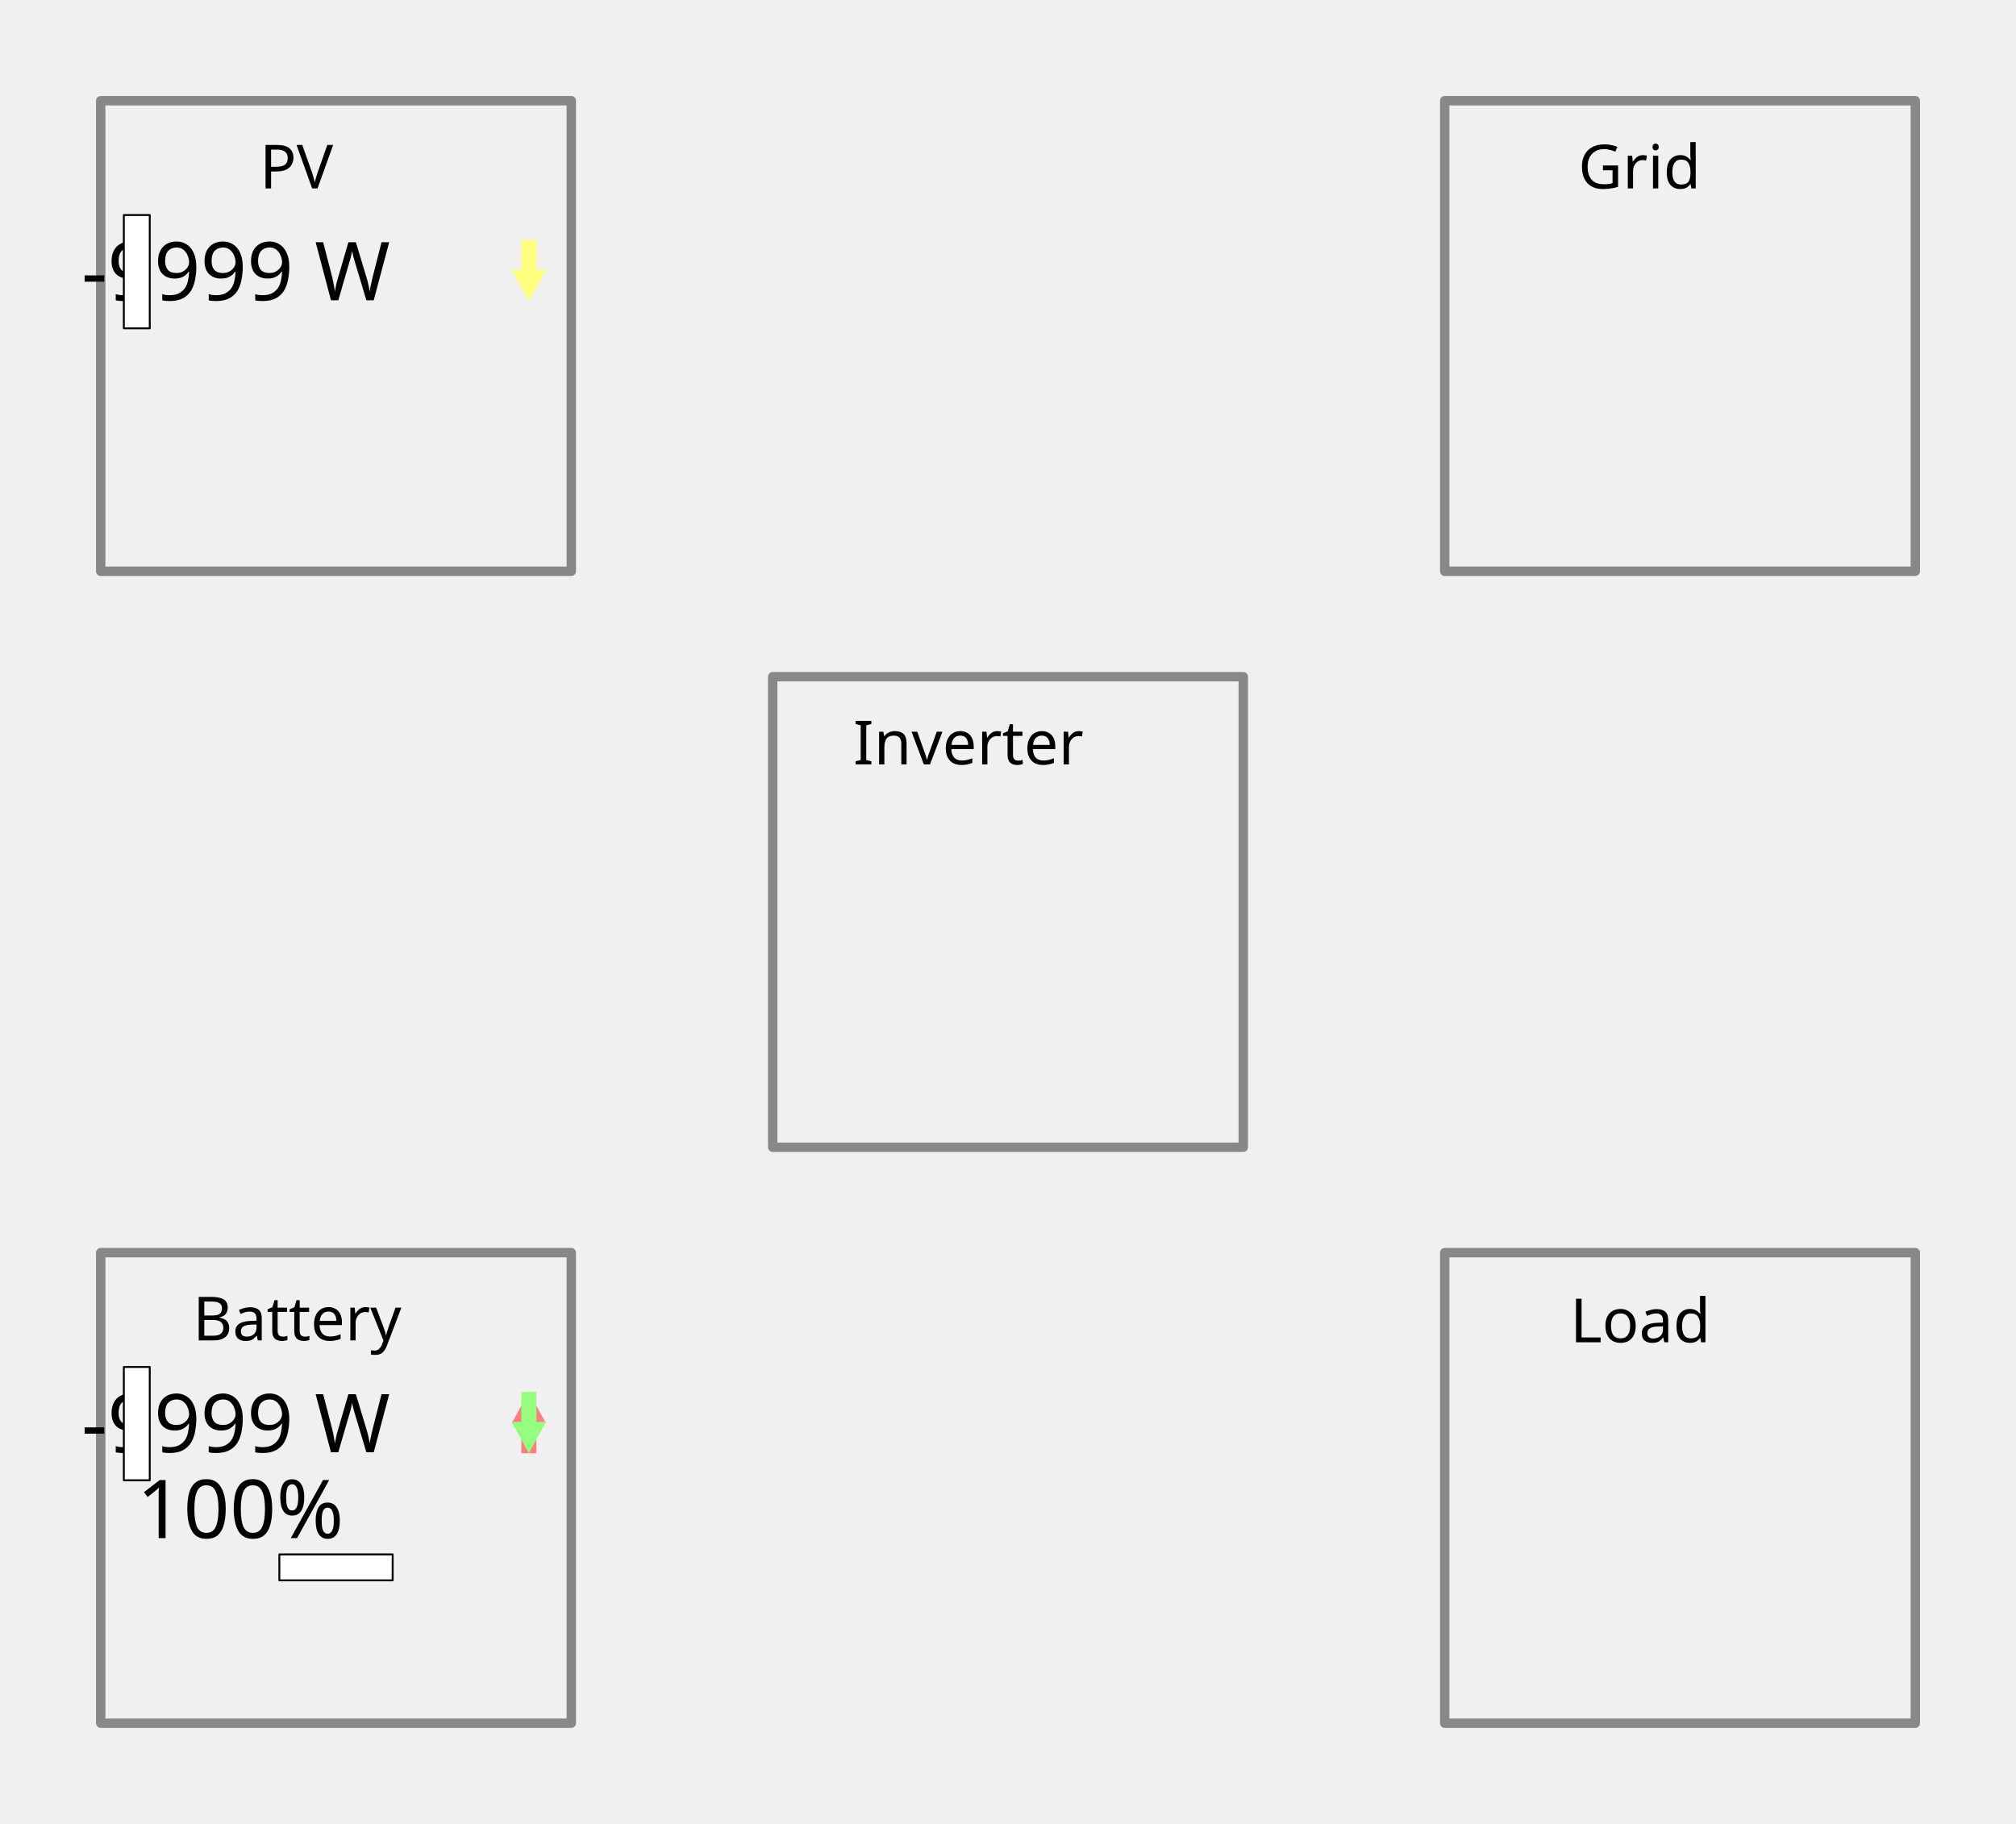
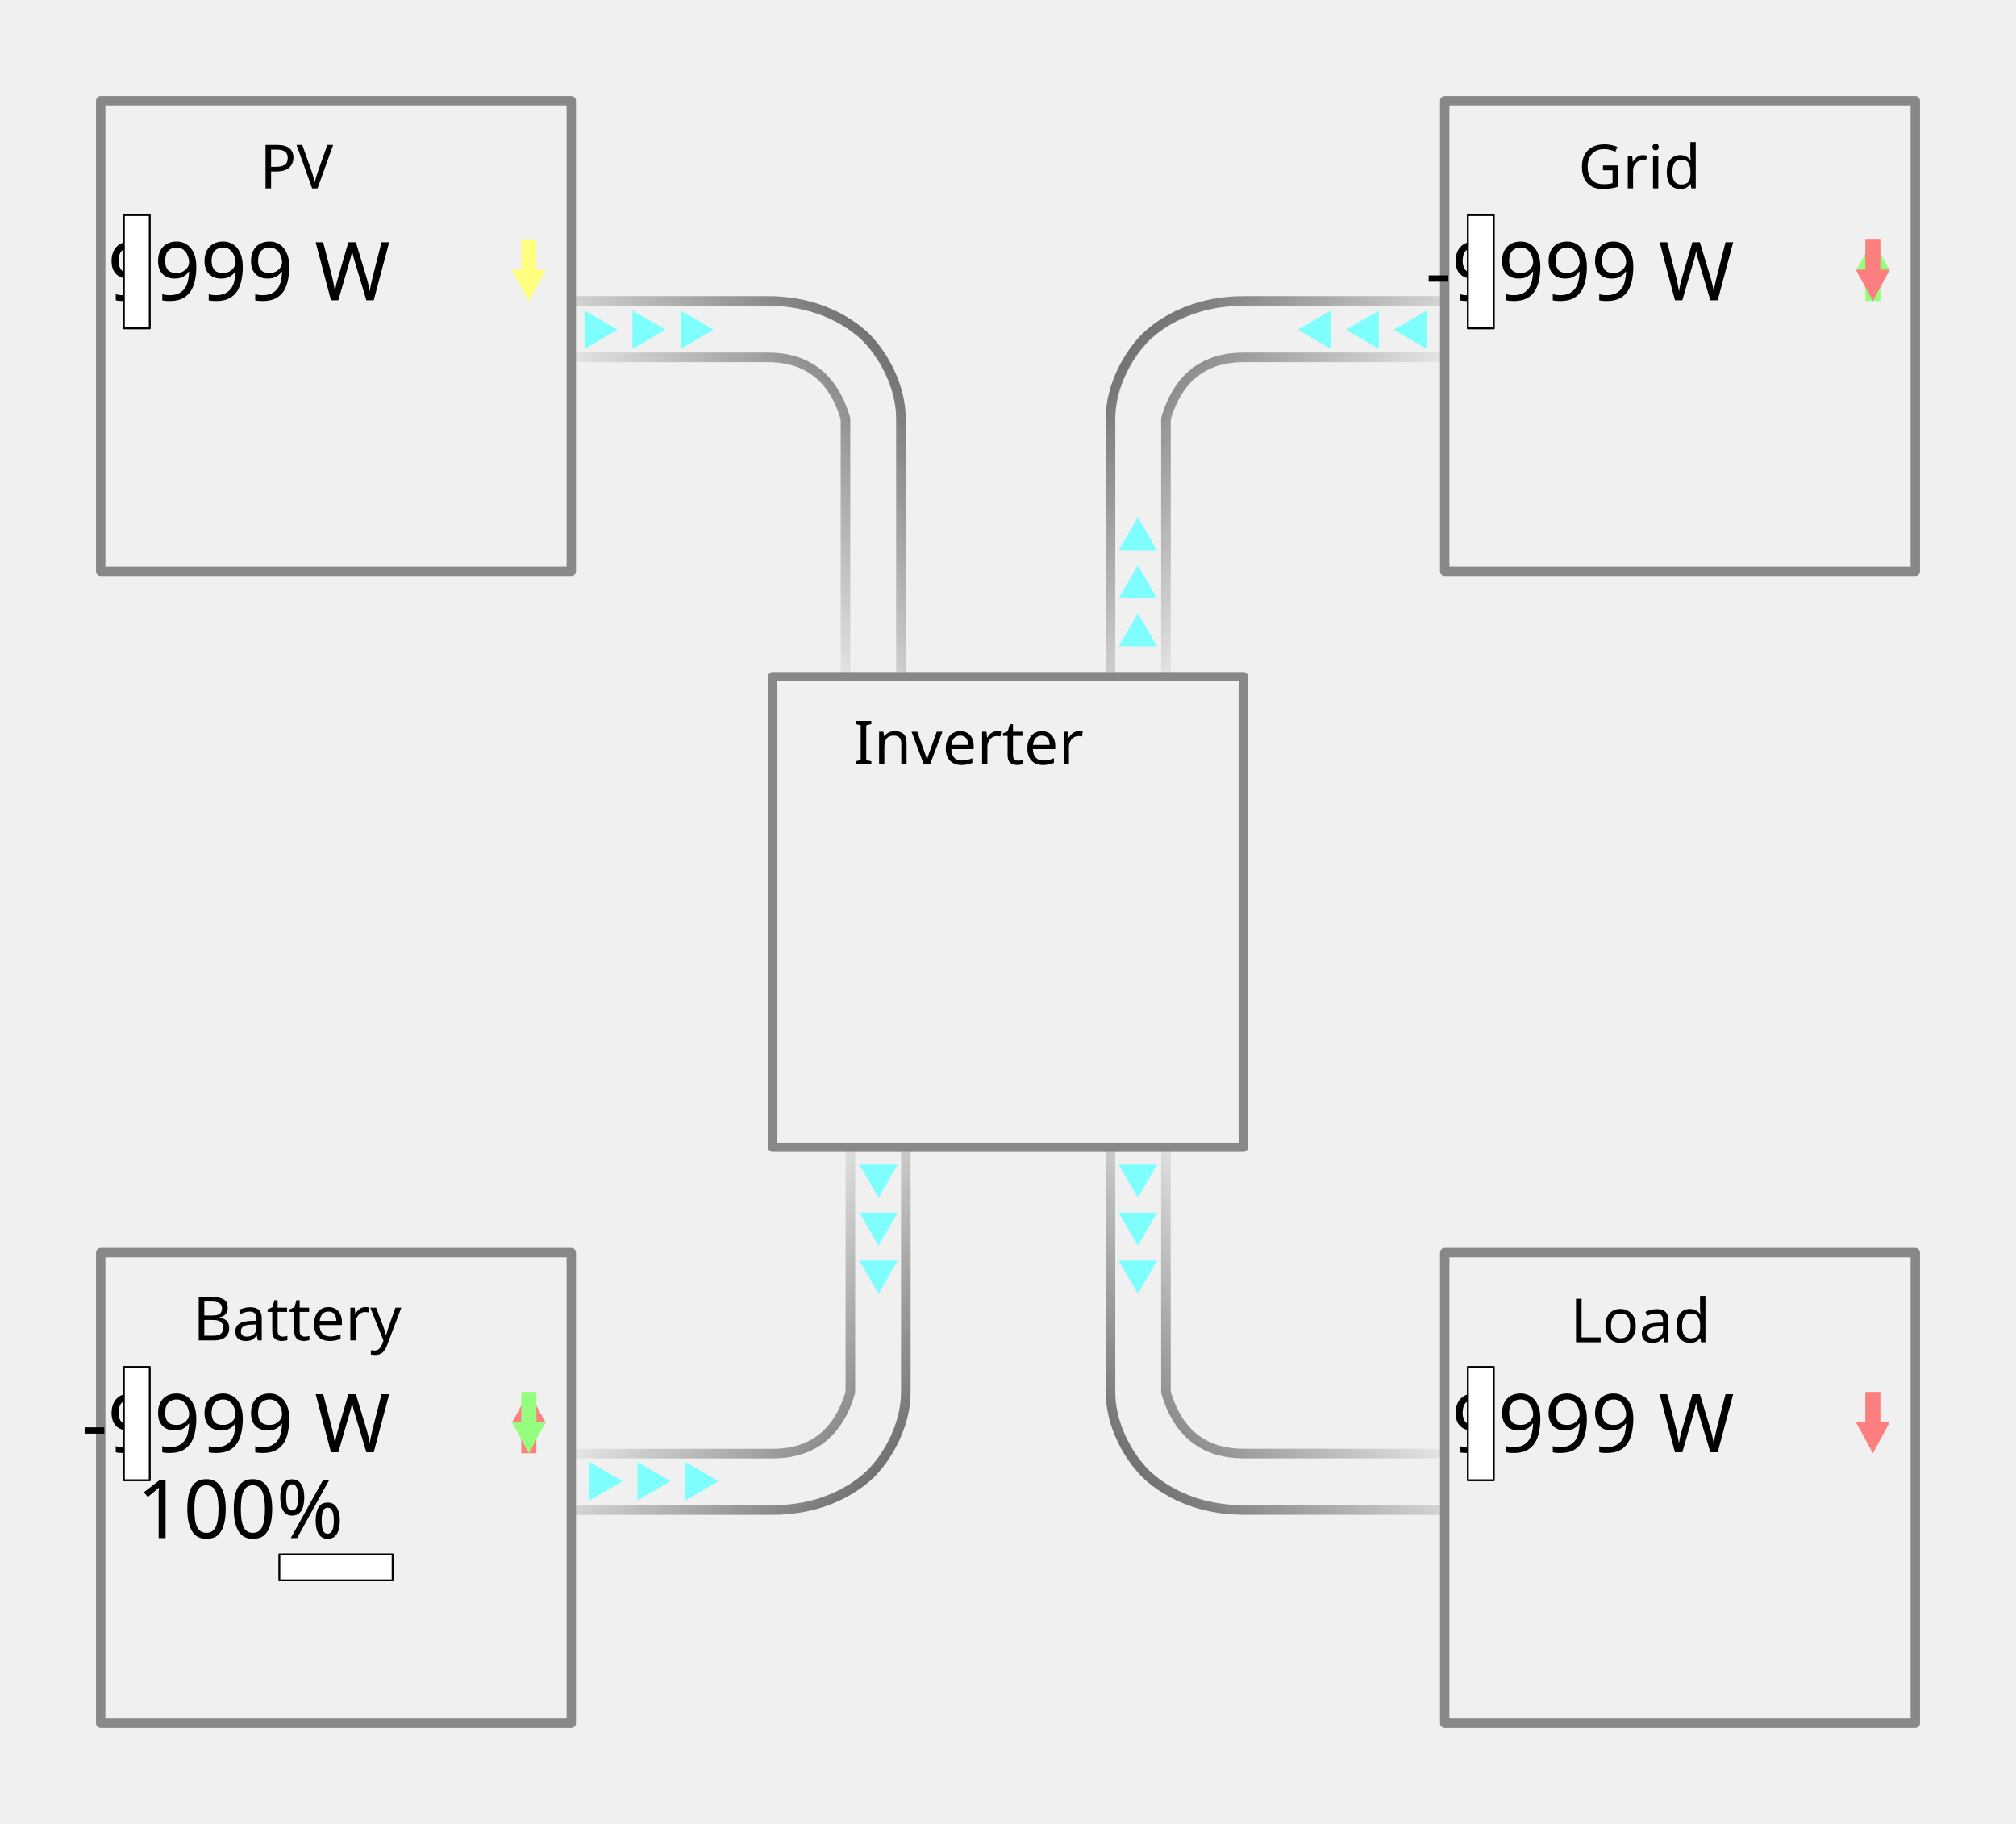
- <svg xmlns="http://www.w3.org/2000/svg" width="210mm" height="190mm" viewBox="0 0 210 190" version="1.1" id="svg5">
+ <svg xmlns="http://www.w3.org/2000/svg" xmlns:xlink="http://www.w3.org/1999/xlink" id="svg5" version="1.1" viewBox="0 0 210 190" height="190mm" width="210mm">
  <defs id="defs2">
+     <linearGradient id="linearGradient16789">
+       <stop style="stop-color:#000000;stop-opacity:1;" offset="0" id="stop16785" />
+       <stop style="stop-color:#000000;stop-opacity:0;" offset="1" id="stop16787" />
+     </linearGradient>
+     <linearGradient id="linearGradient16519">
+       <stop style="stop-color:#888888;stop-opacity:1;" offset="0" id="stop16517" />
+     </linearGradient>
    <marker style="overflow:visible;" id="Arrow1Send" refX="0.0" refY="0.0" orient="auto">
      <path transform="scale(0.2) rotate(180) translate(6,0)" style="fill-rule:evenodd;fill:context-stroke;stroke:context-stroke;stroke-width:1.0pt;" d="M 0.0,0.0 L 5.0,-5.0 L -12.5,0.0 L 5.0,5.0 L 0.0,0.0 z " id="path21882" />
    </marker>
    <marker style="overflow:visible;" id="Arrow2Mend" refX="0.0" refY="0.0" orient="auto">
      <path transform="scale(0.6) rotate(180) translate(0,0)" d="M 8.719,4.034 L -2.207,0.016 L 8.719,-4.002 C 6.973,-1.63 6.983,1.616 8.719,4.034 z " style="stroke:context-stroke;fill-rule:evenodd;fill:context-stroke;stroke-width:0.625;stroke-linejoin:round;" id="path21894" />
    </marker>
    <marker style="overflow:visible;" id="Arrow2Lend" refX="0.0" refY="0.0" orient="auto">
      <path transform="scale(1.1) rotate(180) translate(1,0)" d="M 8.719,4.034 L -2.207,0.016 L 8.719,-4.002 C 6.973,-1.63 6.983,1.616 8.719,4.034 z " style="stroke:context-stroke;fill-rule:evenodd;fill:context-stroke;stroke-width:0.625;stroke-linejoin:round;" id="path21888" />
    </marker>
+     <linearGradient xlink:href="#linearGradient16789" id="linearGradient16791" x1="111.726" y1="168.523" x2="71.177" y2="134.081" gradientUnits="userSpaceOnUse" gradientTransform="translate(-0.00636221,0.00597645)" />
+     <linearGradient xlink:href="#linearGradient16789" id="linearGradient17936" gradientUnits="userSpaceOnUse" x1="111.726" y1="168.523" x2="71.177" y2="134.081" gradientTransform="matrix(-1,0,0,1,210.0386,1.9436886e-5)" />
+     <linearGradient xlink:href="#linearGradient16789" id="linearGradient18228" gradientUnits="userSpaceOnUse" x1="111.726" y1="168.523" x2="71.177" y2="134.081" gradientTransform="rotate(180,105.0193,94.32311)" />
+     <linearGradient xlink:href="#linearGradient16789" id="linearGradient20201" gradientUnits="userSpaceOnUse" gradientTransform="matrix(1,0,0,-1,-0.5147146,188.6462)" x1="111.726" y1="168.523" x2="71.177" y2="134.081" />
  </defs>
  <g id="layer1">
    <rect style="fill:none;stroke:#888888;stroke-width:0.98;stroke-miterlimit:4;stroke-dasharray:none;stroke-opacity:1;stroke-linejoin:round;stroke-linecap:round" id="rect846" width="49.02" height="49.02" x="10.49" y="10.49" />
    <rect style="fill:none;stroke:#888888;stroke-width:0.98;stroke-miterlimit:4;stroke-dasharray:none;stroke-opacity:1;stroke-linejoin:round;stroke-linecap:round" id="rect846-5" width="49.02" height="49.02" x="80.49" y="70.49" />
    <rect style="fill:none;stroke:#888888;stroke-width:0.98;stroke-miterlimit:4;stroke-dasharray:none;stroke-opacity:1;stroke-linejoin:round;stroke-linecap:round" id="rect846-6" width="49.02" height="49.02" x="10.49" y="130.49" />
    <rect style="fill:none;stroke:#888888;stroke-width:0.98;stroke-miterlimit:4;stroke-dasharray:none;stroke-opacity:1;stroke-linejoin:round;stroke-linecap:round" id="rect846-6-7" width="49.02" height="49.02" x="150.49" y="130.49" />
    <rect style="fill:none;stroke:#888888;stroke-width:0.98;stroke-miterlimit:4;stroke-dasharray:none;stroke-opacity:1;stroke-linejoin:round;stroke-linecap:round" id="rect846-3" width="49.02" height="49.02" x="150.49" y="10.49" />
    <text xml:space="preserve" style="font-size:6.35px;line-height:1.25;font-family:sans-serif;text-align:center;text-anchor:middle;stroke-width:0.265" x="105.003" y="79.629" id="text2560">
      <tspan id="tspan2558" style="font-size:6.35px;text-align:center;text-anchor:middle;stroke-width:0.265" x="105.003" y="79.629">Inverter</tspan>
    </text>
    <text xml:space="preserve" style="font-size:6.35px;line-height:1.25;font-family:sans-serif;text-align:center;text-anchor:middle;stroke-width:0.265" x="174.916" y="19.629" id="text2560-9">
      <tspan id="tspan2558-1" style="font-size:6.35px;text-align:center;text-anchor:middle;stroke-width:0.265" x="174.916" y="19.629">Grid</tspan>
    </text>
    <text xml:space="preserve" style="font-size:6.35px;line-height:1.25;font-family:sans-serif;text-align:center;text-anchor:middle;stroke-width:0.265" x="175.007" y="139.825" id="text2560-9-2">
      <tspan id="tspan2558-1-7" style="font-size:6.35px;text-align:center;text-anchor:middle;stroke-width:0.265" x="175.007" y="139.825">Load</tspan>
    </text>
    <text xml:space="preserve" style="font-size:6.35px;line-height:1.25;font-family:sans-serif;text-align:center;text-anchor:middle;stroke-width:0.265" x="35.003" y="19.629" id="text2560-3">
      <tspan id="tspan2558-5" style="font-size:6.35px;text-align:center;text-anchor:middle;stroke-width:0.265" x="35.003" y="19.629">PV</tspan>
    </text>
    <text xml:space="preserve" style="font-size:8.467px;line-height:1.25;font-family:sans-serif;text-align:end;text-anchor:end;stroke-width:0.265" x="51.652" y="31.283" id="text2560-3-0" transform="scale(0.9999855,1.000015)">
-       <tspan id="tspan2558-5-9" style="font-size:8.467px;text-align:end;text-anchor:end;stroke-width:0.265" x="51.652" y="31.283">-9999 W</tspan>
+       <tspan id="tspan2558-5-9" style="font-size:8.467px;text-align:end;text-anchor:end;stroke-width:0.265" x="51.652" y="31.283">9999 W</tspan>
+     </text>
+     <text xml:space="preserve" style="font-size:8.467px;line-height:1.25;font-family:sans-serif;text-align:end;text-anchor:end;stroke-width:0.265" x="191.654" y="31.283" id="text2560-3-0-3" transform="scale(0.9999855,1.000015)">
+       <tspan id="tspan2558-5-9-67" style="font-size:8.467px;text-align:end;text-anchor:end;stroke-width:0.265" x="191.654" y="31.283">-9999 W</tspan>
    </text>
    <text xml:space="preserve" style="font-size:8.467px;line-height:1.25;font-family:sans-serif;text-align:end;text-anchor:end;stroke-width:0.265" x="51.652" y="151.282" id="text2560-3-0-0" transform="scale(0.9999855,1.000015)">
      <tspan id="tspan2558-5-9-6" style="font-size:8.467px;text-align:end;text-anchor:end;stroke-width:0.265" x="51.652" y="151.282">-9999 W</tspan>
    </text>
    <text xml:space="preserve" style="font-size:8.467px;line-height:1.25;font-family:sans-serif;text-align:end;text-anchor:end;stroke-width:0.265" x="46.818" y="160.223" id="text2560-3-0-0-7" transform="scale(0.9999855,1.000015)">
      <tspan id="tspan2558-5-9-6-9" style="font-size:8.467px;text-align:end;text-anchor:end;stroke-width:0.265" x="46.818" y="160.223">100%</tspan>
    </text>
    <text xml:space="preserve" style="font-size:6.35px;line-height:1.25;font-family:sans-serif;text-align:center;text-anchor:middle;stroke-width:0.265" x="35.078" y="139.629" id="text2560-3-6">
      <tspan id="tspan2558-5-2" style="font-size:6.35px;text-align:center;text-anchor:middle;stroke-width:0.265" x="35.078" y="139.629">Battery</tspan>
    </text>
    <path style="fill:#fe7f7f;fill-opacity:1;stroke:none;stroke-width:0.265px;stroke-linecap:square;stroke-linejoin:miter;stroke-opacity:1" d="m 54.304,151.389 h 1.569 l -0.001,-3.12 H 56.872 L 55.089,145 53.3,148.269 h 1 l 0.004,3.12" id="path22506" />
    <path style="fill:#95fe7f;fill-opacity:1;stroke:none;stroke-width:0.265px;stroke-linecap:square;stroke-linejoin:miter;stroke-opacity:1" d="m 54.304,145 h 1.569 l -0.001,3.12 h 1 L 55.089,151.389 53.3,148.12 h 1 L 54.304,145" id="path22506-6" />
    <path style="fill:#fefe7f;fill-opacity:1;stroke:none;stroke-width:0.265px;stroke-linecap:square;stroke-linejoin:miter;stroke-opacity:1" d="m 54.304,25 h 1.569 l -0.001,3.12 H 56.872 L 55.089,31.389 53.3,28.12 h 1 L 54.304,25" id="path22506-6-1" />
    <rect style="fill:#ffffff;fill-opacity:1;stroke:#000000;stroke-width:0.198;stroke-linecap:square;stroke-linejoin:round;stroke-miterlimit:4;stroke-dasharray:none;stroke-opacity:1" id="rect26951" width="2.701" height="11.802" x="12.899" y="22.399" />
+     <rect style="fill:#ffffff;fill-opacity:1;stroke:#000000;stroke-width:0.198;stroke-linecap:square;stroke-linejoin:round;stroke-miterlimit:4;stroke-dasharray:none;stroke-opacity:1" id="rect26951-5" width="2.702" height="11.802" x="152.899" y="22.399" />
    <rect style="fill:#ffffff;fill-opacity:1;stroke:#000000;stroke-width:0.198;stroke-linecap:square;stroke-linejoin:round;stroke-miterlimit:4;stroke-dasharray:none;stroke-opacity:1" id="rect26951-8" width="2.701" height="11.802" x="12.899" y="142.399" />
    <rect style="fill:#ffffff;fill-opacity:1;stroke:#000000;stroke-width:0.198;stroke-linecap:square;stroke-linejoin:round;stroke-miterlimit:4;stroke-dasharray:none;stroke-opacity:1" id="rect26951-8-2" width="2.702" height="11.803" x="161.924" y="-40.902" transform="rotate(90)" />
+     <path style="fill:#95fe7f;fill-opacity:1;stroke:none;stroke-width:0.265px;stroke-linecap:square;stroke-linejoin:miter;stroke-opacity:1" d="m 194.304,31.352 h 1.569 l -10e-4,-3.12 h 1 l -1.783,-3.269 -1.789,3.269 h 1 l 0.004,3.12" id="path22506-5" />
+     <path style="fill:#fe7f7f;fill-opacity:1;stroke:none;stroke-width:0.265px;stroke-linecap:square;stroke-linejoin:miter;stroke-opacity:1" d="m 194.304,24.963 h 1.569 l -0.001,3.12 h 1 l -1.783,3.269 -1.789,-3.269 h 1 l 0.004,-3.12" id="path22506-6-3" />
+     <text xml:space="preserve" style="font-size:8.467px;line-height:1.25;font-family:sans-serif;text-align:end;text-anchor:end;stroke-width:0.265" x="191.654" y="151.282" id="text2560-3-0-3-6" transform="scale(0.9999855,1.000015)">
+       <tspan id="tspan2558-5-9-67-2" style="font-size:8.467px;text-align:end;text-anchor:end;stroke-width:0.265" x="191.654" y="151.282">9999 W</tspan>
+     </text>
+     <rect style="fill:#ffffff;fill-opacity:1;stroke:#000000;stroke-width:0.198;stroke-linecap:square;stroke-linejoin:round;stroke-miterlimit:4;stroke-dasharray:none;stroke-opacity:1" id="rect26951-5-9" width="2.702" height="11.802" x="152.899" y="142.399" />
+     <path style="fill:#fe7f7f;fill-opacity:1;stroke:none;stroke-width:0.265px;stroke-linecap:square;stroke-linejoin:miter;stroke-opacity:1" d="m 194.304,145 h 1.569 l -0.001,3.12 h 1 l -1.783,3.269 -1.789,-3.269 h 1 L 194.304,145" id="path22506-6-3-2" />
+     <path style="fill:none;stroke:url(#linearGradient16791);stroke-opacity:1" d="m 60.006,157.3 h 20.487 c 7.126,0 10.55,-4.145 10.55,-4.145 1.459,-1.582 3.314,-4.703 3.314,-8.118 v -25.04 m -5.777,0.002 v 25.038 c -0.767,2.628 -2.629,6.389 -8.087,6.389 H 60.006" id="path6622" />
+     <g id="g12103">
+       <path style="fill:#7ffefe;stroke:none;stroke-width:0.265px;stroke-linecap:butt;stroke-linejoin:miter;stroke-opacity:1;fill-opacity:1" d="m 61.4,152.3 v 4 l 3.464,-2 z" id="path9639" />
+       <path style="fill:#7ffefe;fill-opacity:1;stroke:none;stroke-width:0.265px;stroke-linecap:butt;stroke-linejoin:miter;stroke-opacity:1" d="m 66.4,152.3 v 4 l 3.464,-2 z" id="path9639-7" />
+       <path style="fill:#7ffefe;fill-opacity:1;stroke:none;stroke-width:0.265px;stroke-linecap:butt;stroke-linejoin:miter;stroke-opacity:1" d="m 71.4,152.3 v 4 l 3.464,-2 z" id="path9639-7-0" />
+     </g>
+     <g id="g12103-0" transform="rotate(90,92.94662,152.8678)">
+       <path style="fill:#7ffefe;fill-opacity:1;stroke:none;stroke-width:0.265px;stroke-linecap:butt;stroke-linejoin:miter;stroke-opacity:1" d="m 61.4,152.3 v 4 l 3.464,-2 z" id="path9639-6" />
+       <path style="fill:#7ffefe;fill-opacity:1;stroke:none;stroke-width:0.265px;stroke-linecap:butt;stroke-linejoin:miter;stroke-opacity:1" d="m 66.4,152.3 v 4 l 3.464,-2 z" id="path9639-7-2" />
+       <path style="fill:#7ffefe;fill-opacity:1;stroke:none;stroke-width:0.265px;stroke-linecap:butt;stroke-linejoin:miter;stroke-opacity:1" d="m 71.4,152.3 v 4 l 3.464,-2 z" id="path9639-7-0-6" />
+     </g>
+     <path style="fill:none;stroke:url(#linearGradient17936);stroke-opacity:1" d="m 149.996,157.294 -20.457,0 c -7.126,0 -10.55,-4.145 -10.55,-4.145 -1.459,-1.582 -3.314,-4.703 -3.314,-8.118 v -25.036 m 5.777,0.005 v 25.031 c 0.767,2.628 2.629,6.389 8.087,6.389 l 20.457,0" id="path6622-2" />
+     <g id="g12103-0-2" transform="matrix(0,1,1,0,-35.77576,59.92119)">
+       <path style="fill:#7ffefe;fill-opacity:1;stroke:none;stroke-width:0.265px;stroke-linecap:butt;stroke-linejoin:miter;stroke-opacity:1" d="m 61.4,152.3 v 4 l 3.464,-2 z" id="path9639-6-8" />
+       <path style="fill:#7ffefe;fill-opacity:1;stroke:none;stroke-width:0.265px;stroke-linecap:butt;stroke-linejoin:miter;stroke-opacity:1" d="m 66.4,152.3 v 4 l 3.464,-2 z" id="path9639-7-2-9" />
+       <path style="fill:#7ffefe;fill-opacity:1;stroke:none;stroke-width:0.265px;stroke-linecap:butt;stroke-linejoin:miter;stroke-opacity:1" d="m 71.4,152.3 v 4 l 3.464,-2 z" id="path9639-7-0-6-7" />
+     </g>
+     <path style="fill:none;stroke:url(#linearGradient18228);stroke-opacity:1" d="m 149.998,31.352 h -20.458 c -7.126,0 -10.55,4.145 -10.55,4.145 -1.459,1.582 -3.314,4.703 -3.314,8.118 v 26.381 m 5.777,0.007 V 43.615 c 0.767,-2.628 2.629,-6.389 8.087,-6.389 h 20.473" id="path6622-7" />
+     <g id="g12103-8" transform="rotate(180,105.0193,94.32311)">
+       <path style="fill:#7ffefe;fill-opacity:1;stroke:none;stroke-width:0.265px;stroke-linecap:butt;stroke-linejoin:miter;stroke-opacity:1" d="m 61.4,152.3 v 4 l 3.464,-2 z" id="path9639-4" />
+       <path style="fill:#7ffefe;fill-opacity:1;stroke:none;stroke-width:0.265px;stroke-linecap:butt;stroke-linejoin:miter;stroke-opacity:1" d="m 66.4,152.3 v 4 l 3.464,-2 z" id="path9639-7-5" />
+       <path style="fill:#7ffefe;fill-opacity:1;stroke:none;stroke-width:0.265px;stroke-linecap:butt;stroke-linejoin:miter;stroke-opacity:1" d="m 71.4,152.3 v 4 l 3.464,-2 z" id="path9639-7-0-0" />
+     </g>
+     <g id="g12103-0-3" transform="rotate(-90,46.47465,82.2504)">
+       <path style="fill:#7ffefe;fill-opacity:1;stroke:none;stroke-width:0.265px;stroke-linecap:butt;stroke-linejoin:miter;stroke-opacity:1" d="m 61.4,152.3 v 4 l 3.464,-2 z" id="path9639-6-6" />
+       <path style="fill:#7ffefe;fill-opacity:1;stroke:none;stroke-width:0.265px;stroke-linecap:butt;stroke-linejoin:miter;stroke-opacity:1" d="m 66.4,152.3 v 4 l 3.464,-2 z" id="path9639-7-2-1" />
+       <path style="fill:#7ffefe;fill-opacity:1;stroke:none;stroke-width:0.265px;stroke-linecap:butt;stroke-linejoin:miter;stroke-opacity:1" d="m 71.4,152.3 v 4 l 3.464,-2 z" id="path9639-7-0-6-0" />
+     </g>
+     <path style="fill:none;stroke:url(#linearGradient20201);stroke-opacity:1" d="m 60.001,31.352 19.983,0 c 7.126,0 10.55,4.145 10.55,4.145 1.459,1.582 3.314,4.703 3.314,8.118 v 26.381 m -5.777,0.007 V 43.615 c -0.767,-2.628 -2.629,-6.389 -8.087,-6.389 H 59.987" id="path6622-7-1" />
+     <g id="g12103-8-5" transform="matrix(1,0,0,-1,-0.5147146,188.6462)">
+       <path style="fill:#7ffefe;fill-opacity:1;stroke:none;stroke-width:0.265px;stroke-linecap:butt;stroke-linejoin:miter;stroke-opacity:1" d="m 61.4,152.3 v 4 l 3.464,-2 z" id="path9639-4-5" />
+       <path style="fill:#7ffefe;fill-opacity:1;stroke:none;stroke-width:0.265px;stroke-linecap:butt;stroke-linejoin:miter;stroke-opacity:1" d="m 66.4,152.3 v 4 l 3.464,-2 z" id="path9639-7-5-4" />
+       <path style="fill:#7ffefe;fill-opacity:1;stroke:none;stroke-width:0.265px;stroke-linecap:butt;stroke-linejoin:miter;stroke-opacity:1" d="m 71.4,152.3 v 4 l 3.464,-2 z" id="path9639-7-0-0-7" />
+     </g>
  </g>
</svg>
